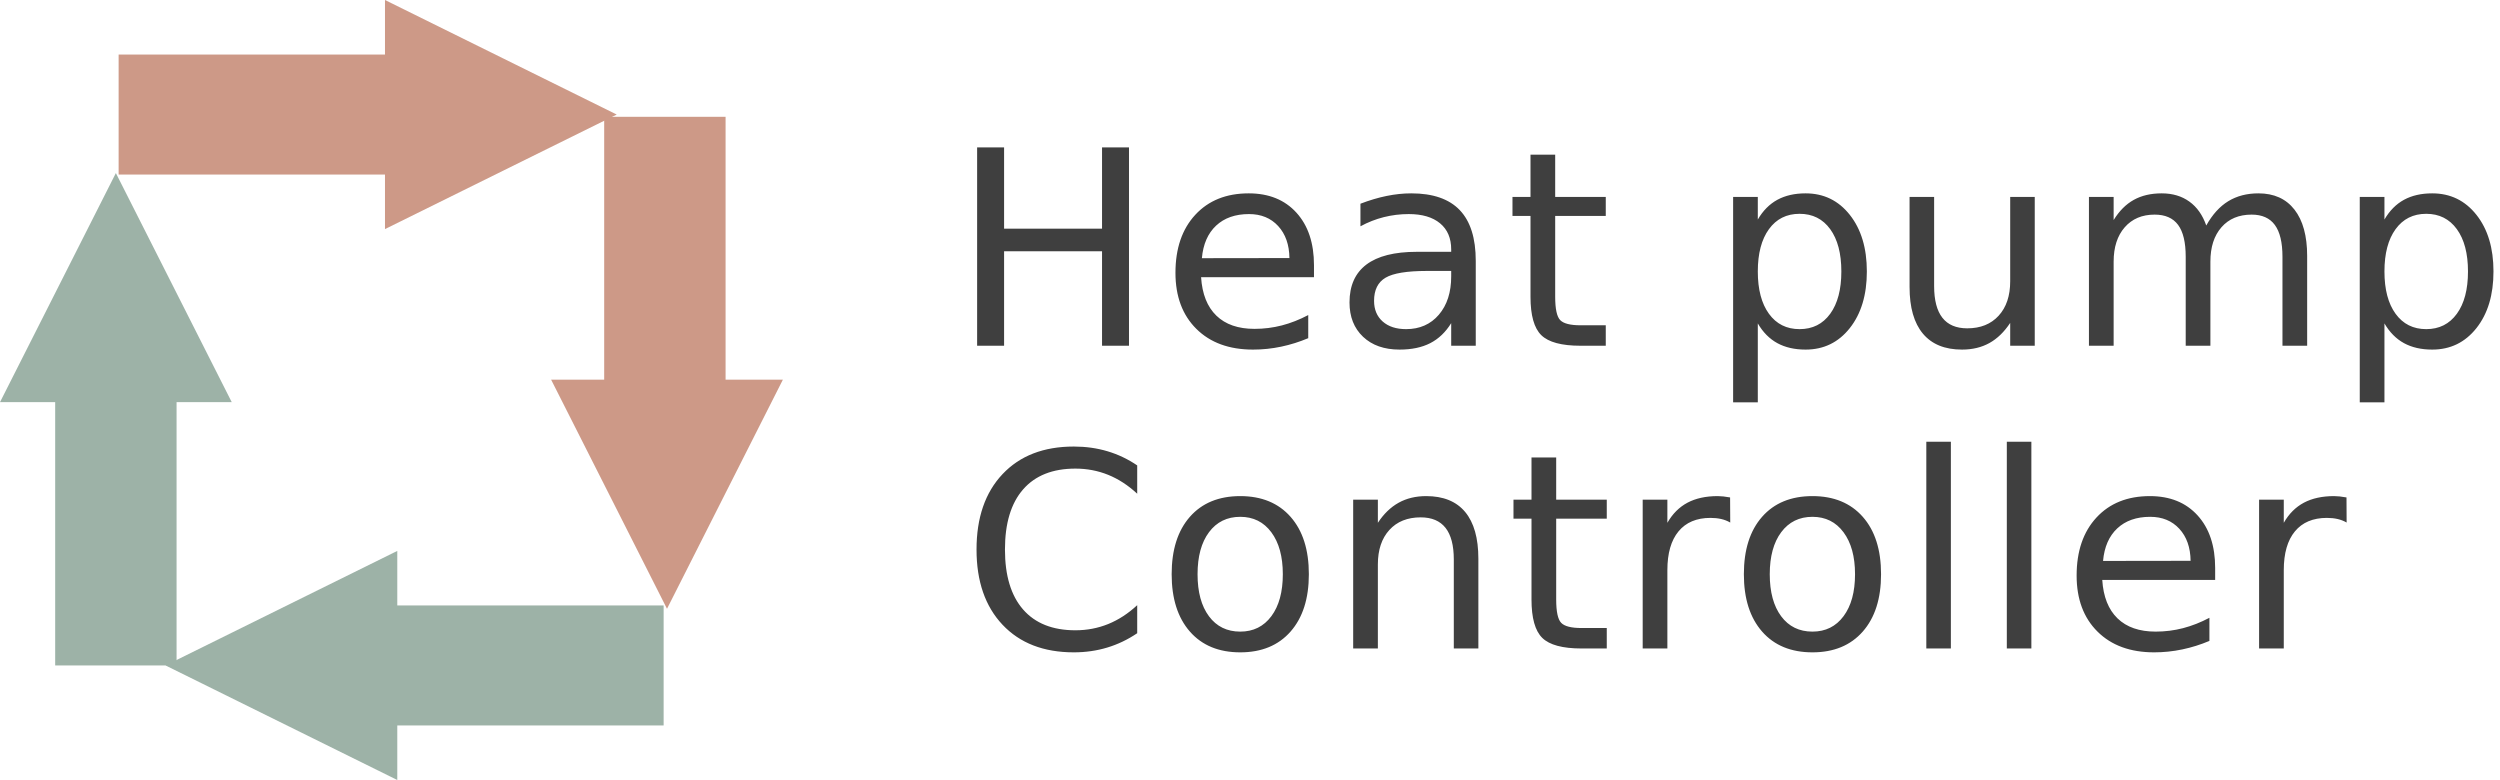
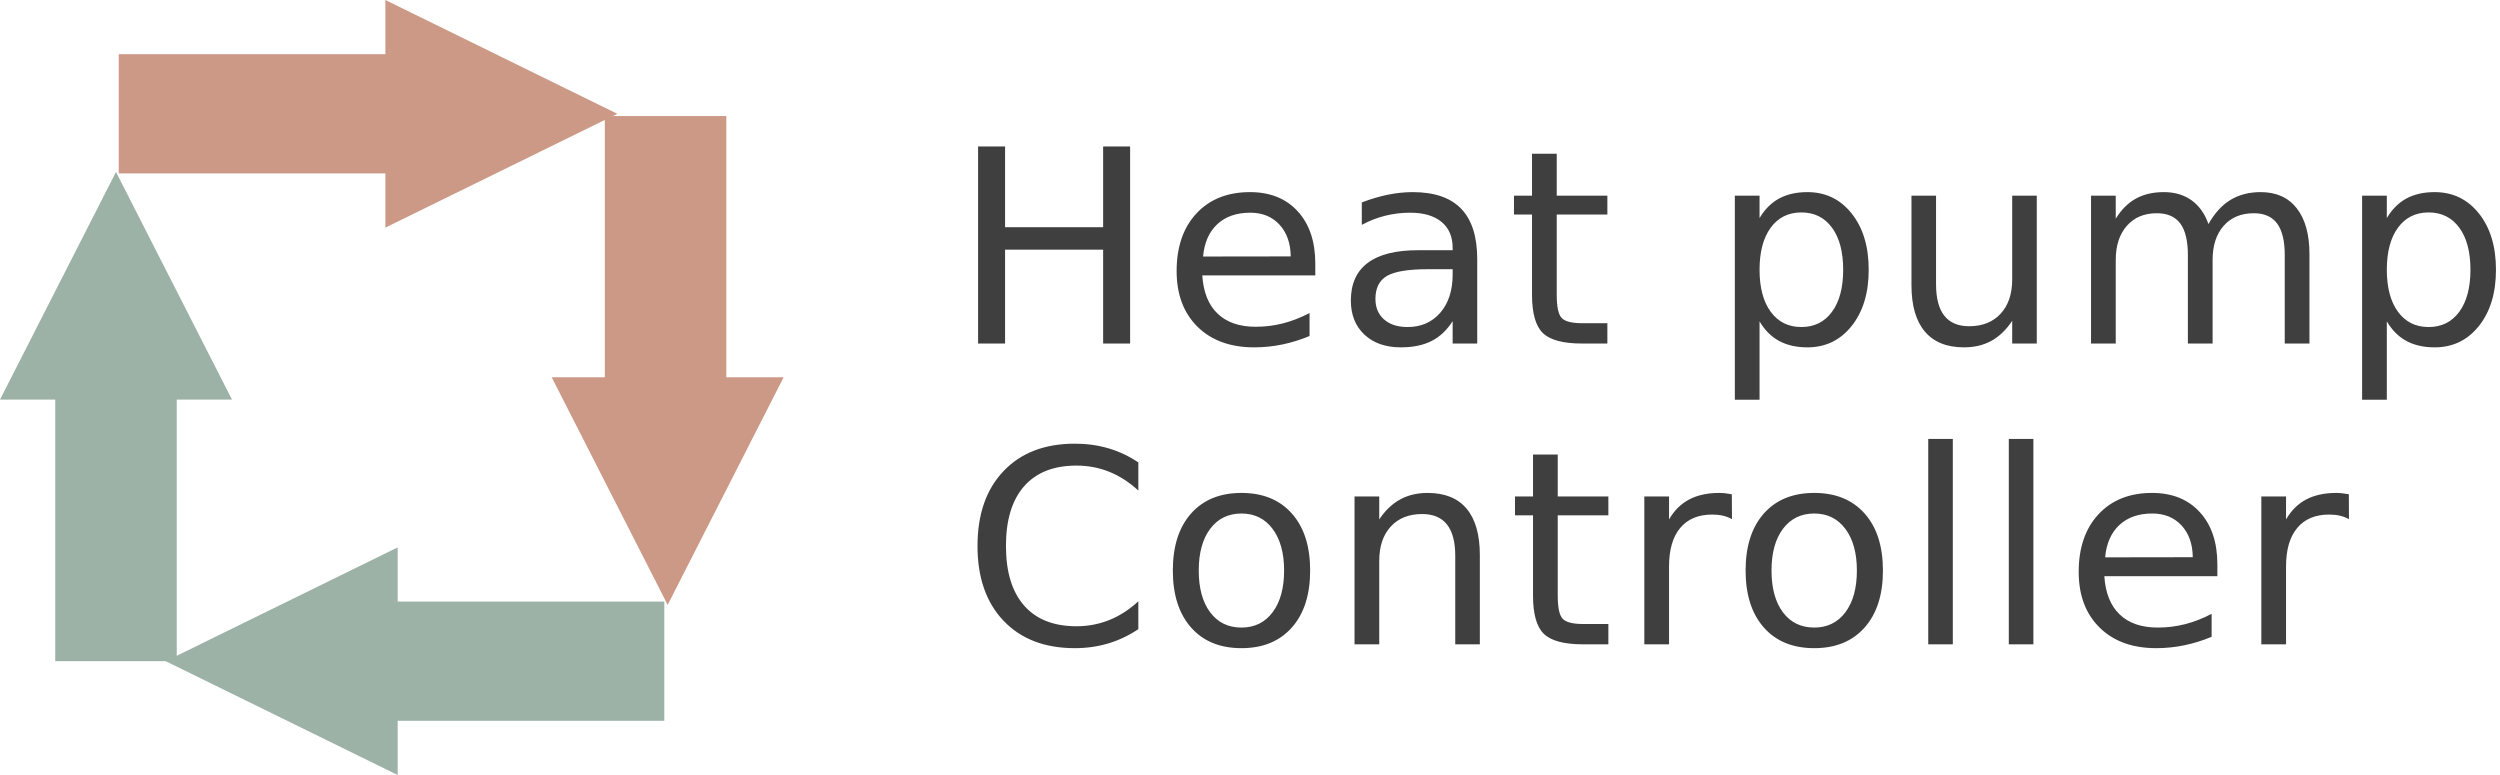
- <svg xmlns="http://www.w3.org/2000/svg" width="250px" height="78px" viewBox="0 0 250 78" version="1.1">
+ <svg xmlns="http://www.w3.org/2000/svg" width="200px" height="62px" viewBox="0 0 200 62" version="1.1">
  <defs />
  <g id="Page-1" stroke="none" stroke-width="1" fill="none" fill-rule="evenodd">
    <g id="logo-sm">
      <g id="logo-icon">
-         <rect id="Rectangle-11" fill="#CD9987" x="11.863" y="5.455" width="27.037" height="12" />
-         <path d="M61.673,11.455 L38.498,22.909 L38.498,0 L61.673,11.455 L61.673,11.455 Z" id="Triangle-1" fill="#CD9987" />
-         <rect id="Rectangle-11" fill="#9DB2A7" transform="translate(52.84451, 66.54546) scale(-1, 1) translate(-52.84451, -66.54546) " x="39.326" y="60.545" width="27.037" height="12" />
-         <path d="M16.553,66.545 L39.728,78 L39.728,55.091 L16.553,66.545 L16.553,66.545 Z" id="Triangle-1" fill="#9DB2A7" />
-         <path d="M72.558,11.68 L72.558,38.407 L60.419,38.407 L60.419,11.68 L72.558,11.68 L72.558,11.68 Z" id="Rectangle-11" fill="#CD9987" />
-         <path d="M66.7,60.878 L55.113,37.969 L78.287,37.969 L66.7,60.878 L66.7,60.878 Z" id="Triangle-1" fill="#CD9987" />
-         <path d="M5.518,39.818 L5.518,66.545 L17.657,66.545 L17.657,39.818 L5.518,39.818 L5.518,39.818 Z" id="Rectangle-11" fill="#9DB2A7" />
-         <path d="M11.587,17.307 L0,40.216 L23.175,40.216 L11.587,17.307 L11.587,17.307 Z" id="Triangle-1" fill="#9DB2A7" />
+         <rect id="Rectangle-11" fill="#CD9987" x="9.5" y="4.336" width="21.651" height="9.538" />
+         <path d="M49.387,9.105 L30.829,18.21 L30.829,0 L49.387,9.105 L49.387,9.105 Z" id="Triangle-1" fill="#CD9987" />
+         <rect id="Rectangle-11" fill="#9DB2A7" transform="translate(42.31771, 52.89511) scale(-1, 1) translate(-42.31771, -52.89511) " x="31.492" y="48.126" width="21.651" height="9.538" />
+         <path d="M13.256,52.895 L31.814,62 L31.814,43.79 L13.256,52.895 L13.256,52.895 Z" id="Triangle-1" fill="#9DB2A7" />
+         <path d="M58.105,9.284 L58.105,30.529 L48.384,30.529 L48.384,9.284 L58.105,9.284 L58.105,9.284 Z" id="Rectangle-11" fill="#CD9987" />
+         <path d="M53.413,48.39 L44.134,30.18 L62.692,30.18 L53.413,48.39 L53.413,48.39 Z" id="Triangle-1" fill="#CD9987" />
+         <path d="M4.419,31.65 L4.419,52.895 L14.14,52.895 L14.14,31.65 L4.419,31.65 L4.419,31.65 Z" id="Rectangle-11" fill="#9DB2A7" />
+         <path d="M9.279,13.757 L0,31.967 L18.558,31.967 L9.279,13.757 L9.279,13.757 Z" id="Triangle-1" fill="#9DB2A7" />
      </g>
-       <g id="logo-text" transform="translate(97.48457, 14.73837)" fill="#3F3F3F">
-         <path d="M0.228,0 L2.924,0 L2.924,8.131 L12.719,8.131 L12.719,0 L15.415,0 L15.415,19.836 L12.719,19.836 L12.719,10.389 L2.924,10.389 L2.924,19.836 L0.228,19.836 L0.228,0 Z M33.914,11.784 L33.914,12.98 L22.624,12.98 C22.731,14.663 23.24,15.945 24.152,16.826 C25.064,17.708 26.334,18.148 27.962,18.148 C28.905,18.148 29.819,18.033 30.705,17.803 C31.59,17.573 32.468,17.227 33.34,16.767 L33.34,19.078 C32.46,19.45 31.557,19.734 30.631,19.929 C29.706,20.124 28.767,20.221 27.815,20.221 C25.431,20.221 23.542,19.53 22.15,18.148 C20.758,16.767 20.061,14.898 20.061,12.542 C20.061,10.106 20.722,8.173 22.043,6.743 C23.364,5.312 25.146,4.597 27.388,4.597 C29.399,4.597 30.989,5.241 32.159,6.53 C33.329,7.819 33.914,9.57 33.914,11.784 L33.914,11.784 Z M31.459,11.067 C31.441,9.73 31.065,8.662 30.331,7.865 C29.597,7.068 28.625,6.669 27.415,6.669 C26.045,6.669 24.948,7.055 24.125,7.825 C23.302,8.596 22.828,9.681 22.704,11.08 L31.459,11.067 Z M45.193,12.356 C43.209,12.356 41.835,12.582 41.069,13.033 C40.304,13.485 39.922,14.256 39.922,15.345 C39.922,16.213 40.209,16.902 40.782,17.411 C41.356,17.92 42.137,18.175 43.125,18.175 C44.486,18.175 45.578,17.694 46.401,16.733 C47.224,15.772 47.635,14.495 47.635,12.901 L47.635,12.356 L45.193,12.356 Z M50.091,11.346 L50.091,19.836 L47.635,19.836 L47.635,17.577 C47.075,18.481 46.377,19.147 45.54,19.577 C44.704,20.006 43.681,20.221 42.471,20.221 C40.94,20.221 39.724,19.794 38.821,18.939 C37.918,18.084 37.466,16.939 37.466,15.505 C37.466,13.831 38.029,12.568 39.154,11.718 C40.28,10.868 41.959,10.443 44.192,10.443 L47.635,10.443 L47.635,10.203 C47.635,9.079 47.264,8.208 46.521,7.593 C45.778,6.977 44.735,6.669 43.392,6.669 C42.537,6.669 41.706,6.771 40.896,6.975 C40.086,7.179 39.308,7.484 38.56,7.892 L38.56,5.633 C39.459,5.288 40.331,5.029 41.176,4.856 C42.021,4.683 42.844,4.597 43.645,4.597 C45.807,4.597 47.422,5.155 48.49,6.271 C49.557,7.387 50.091,9.079 50.091,11.346 L50.091,11.346 Z M58.034,0.731 L58.034,4.956 L63.092,4.956 L63.092,6.855 L58.034,6.855 L58.034,14.933 C58.034,16.147 58.2,16.926 58.534,17.272 C58.868,17.617 59.546,17.79 60.569,17.79 L63.092,17.79 L63.092,19.836 L60.569,19.836 C58.674,19.836 57.366,19.484 56.646,18.779 C55.925,18.075 55.565,16.793 55.565,14.933 L55.565,6.855 L53.763,6.855 L53.763,4.956 L55.565,4.956 L55.565,0.731 L58.034,0.731 Z M78.296,17.604 L78.296,25.495 L75.827,25.495 L75.827,4.956 L78.296,4.956 L78.296,7.214 C78.812,6.328 79.464,5.671 80.251,5.241 C81.039,4.812 81.979,4.597 83.074,4.597 C84.889,4.597 86.364,5.314 87.498,6.749 C88.632,8.184 89.2,10.071 89.2,12.409 C89.2,14.747 88.632,16.634 87.498,18.069 C86.364,19.504 84.889,20.221 83.074,20.221 C81.979,20.221 81.039,20.006 80.251,19.577 C79.464,19.147 78.812,18.489 78.296,17.604 L78.296,17.604 Z M86.65,12.409 C86.65,10.611 86.279,9.2 85.536,8.177 C84.793,7.154 83.772,6.643 82.473,6.643 C81.174,6.643 80.153,7.154 79.41,8.177 C78.667,9.2 78.296,10.611 78.296,12.409 C78.296,14.207 78.667,15.617 79.41,16.64 C80.153,17.663 81.174,18.175 82.473,18.175 C83.772,18.175 84.793,17.663 85.536,16.64 C86.279,15.617 86.65,14.207 86.65,12.409 L86.65,12.409 Z M93.472,13.963 L93.472,4.956 L95.928,4.956 L95.928,13.87 C95.928,15.279 96.203,16.335 96.755,17.039 C97.307,17.743 98.134,18.095 99.237,18.095 C100.563,18.095 101.611,17.675 102.38,16.833 C103.15,15.992 103.535,14.845 103.535,13.392 L103.535,4.956 L105.99,4.956 L105.99,19.836 L103.535,19.836 L103.535,17.551 C102.939,18.454 102.247,19.125 101.459,19.563 C100.672,20.002 99.758,20.221 98.717,20.221 C97,20.221 95.696,19.69 94.807,18.627 C93.917,17.564 93.472,16.009 93.472,13.963 L93.472,13.963 Z M123.141,7.812 C123.755,6.714 124.489,5.903 125.343,5.381 C126.198,4.858 127.203,4.597 128.36,4.597 C129.917,4.597 131.118,5.139 131.963,6.224 C132.808,7.309 133.231,8.853 133.231,10.854 L133.231,19.836 L130.762,19.836 L130.762,10.934 C130.762,9.508 130.508,8.45 130.001,7.759 C129.494,7.068 128.72,6.723 127.679,6.723 C126.407,6.723 125.401,7.143 124.663,7.985 C123.924,8.826 123.555,9.973 123.555,11.426 L123.555,19.836 L121.086,19.836 L121.086,10.934 C121.086,9.499 120.833,8.439 120.325,7.752 C119.818,7.066 119.035,6.723 117.977,6.723 C116.722,6.723 115.726,7.146 114.987,7.991 C114.249,8.837 113.879,9.982 113.879,11.426 L113.879,19.836 L111.41,19.836 L111.41,4.956 L113.879,4.956 L113.879,7.267 C114.44,6.355 115.112,5.682 115.895,5.248 C116.678,4.814 117.607,4.597 118.684,4.597 C119.769,4.597 120.692,4.871 121.453,5.421 C122.214,5.97 122.777,6.767 123.141,7.812 L123.141,7.812 Z M140.96,17.604 L140.96,25.495 L138.491,25.495 L138.491,4.956 L140.96,4.956 L140.96,7.214 C141.476,6.328 142.127,5.671 142.915,5.241 C143.702,4.812 144.643,4.597 145.738,4.597 C147.553,4.597 149.027,5.314 150.162,6.749 C151.296,8.184 151.863,10.071 151.863,12.409 C151.863,14.747 151.296,16.634 150.162,18.069 C149.027,19.504 147.553,20.221 145.738,20.221 C144.643,20.221 143.702,20.006 142.915,19.577 C142.127,19.147 141.476,18.489 140.96,17.604 L140.96,17.604 Z M149.314,12.409 C149.314,10.611 148.943,9.2 148.2,8.177 C147.457,7.154 146.436,6.643 145.137,6.643 C143.838,6.643 142.817,7.154 142.074,8.177 C141.331,9.2 140.96,10.611 140.96,12.409 C140.96,14.207 141.331,15.617 142.074,16.64 C142.817,17.663 143.838,18.175 145.137,18.175 C146.436,18.175 147.457,17.663 148.2,16.64 C148.943,15.617 149.314,14.207 149.314,12.409 L149.314,12.409 Z" id="Heat-pump" />
-         <path d="M16.236,31.803 L16.236,34.633 C15.329,33.791 14.361,33.162 13.334,32.746 C12.306,32.33 11.214,32.122 10.057,32.122 C7.78,32.122 6.036,32.815 4.826,34.201 C3.616,35.587 3.011,37.591 3.011,40.213 C3.011,42.825 3.616,44.825 4.826,46.211 C6.036,47.597 7.78,48.29 10.057,48.29 C11.214,48.29 12.306,48.082 13.334,47.666 C14.361,47.25 15.329,46.621 16.236,45.779 L16.236,48.583 C15.293,49.22 14.295,49.699 13.24,50.017 C12.186,50.336 11.072,50.496 9.897,50.496 C6.881,50.496 4.506,49.577 2.771,47.739 C1.036,45.901 0.168,43.392 0.168,40.213 C0.168,37.024 1.036,34.511 2.771,32.673 C4.506,30.835 6.881,29.916 9.897,29.916 C11.089,29.916 12.213,30.073 13.267,30.388 C14.321,30.702 15.311,31.174 16.236,31.803 L16.236,31.803 Z M26.541,36.944 C25.224,36.944 24.183,37.456 23.418,38.479 C22.653,39.502 22.271,40.903 22.271,42.684 C22.271,44.464 22.651,45.866 23.412,46.889 C24.172,47.912 25.215,48.423 26.541,48.423 C27.849,48.423 28.886,47.909 29.651,46.882 C30.416,45.855 30.798,44.455 30.798,42.684 C30.798,40.921 30.416,39.524 29.651,38.492 C28.886,37.46 27.849,36.944 26.541,36.944 L26.541,36.944 Z M26.541,34.872 C28.676,34.872 30.354,35.563 31.573,36.944 C32.791,38.326 33.401,40.239 33.401,42.684 C33.401,45.119 32.791,47.03 31.573,48.417 C30.354,49.803 28.676,50.496 26.541,50.496 C24.397,50.496 22.718,49.803 21.503,48.417 C20.289,47.03 19.681,45.119 19.681,42.684 C19.681,40.239 20.289,38.326 21.503,36.944 C22.718,35.563 24.397,34.872 26.541,34.872 L26.541,34.872 Z M50.352,41.129 L50.352,50.11 L47.896,50.11 L47.896,41.209 C47.896,39.801 47.62,38.747 47.069,38.047 C46.517,37.347 45.69,36.997 44.586,36.997 C43.261,36.997 42.215,37.418 41.45,38.26 C40.685,39.101 40.302,40.248 40.302,41.701 L40.302,50.11 L37.833,50.11 L37.833,35.23 L40.302,35.23 L40.302,37.542 C40.89,36.648 41.581,35.979 42.378,35.536 C43.174,35.093 44.093,34.872 45.134,34.872 C46.851,34.872 48.15,35.401 49.031,36.459 C49.911,37.518 50.352,39.074 50.352,41.129 L50.352,41.129 Z M58.134,31.005 L58.134,35.23 L63.192,35.23 L63.192,37.13 L58.134,37.13 L58.134,45.208 C58.134,46.421 58.301,47.201 58.635,47.546 C58.968,47.892 59.647,48.064 60.67,48.064 L63.192,48.064 L63.192,50.11 L60.67,50.11 C58.775,50.11 57.467,49.758 56.746,49.054 C56.026,48.35 55.665,47.068 55.665,45.208 L55.665,37.13 L53.864,37.13 L53.864,35.23 L55.665,35.23 L55.665,31.005 L58.134,31.005 Z M75.539,37.516 C75.263,37.356 74.963,37.239 74.638,37.163 C74.313,37.088 73.955,37.051 73.564,37.051 C72.176,37.051 71.11,37.5 70.367,38.399 C69.624,39.298 69.253,40.589 69.253,42.272 L69.253,50.11 L66.784,50.11 L66.784,35.23 L69.253,35.23 L69.253,37.542 C69.769,36.639 70.441,35.968 71.268,35.529 C72.096,35.091 73.101,34.872 74.284,34.872 C74.453,34.872 74.64,34.883 74.845,34.905 C75.049,34.927 75.276,34.96 75.525,35.005 L75.539,37.516 Z M83.762,36.944 C82.445,36.944 81.404,37.456 80.639,38.479 C79.874,39.502 79.491,40.903 79.491,42.684 C79.491,44.464 79.871,45.866 80.632,46.889 C81.393,47.912 82.436,48.423 83.762,48.423 C85.069,48.423 86.106,47.909 86.871,46.882 C87.636,45.855 88.019,44.455 88.019,42.684 C88.019,40.921 87.636,39.524 86.871,38.492 C86.106,37.46 85.069,36.944 83.762,36.944 L83.762,36.944 Z M83.762,34.872 C85.897,34.872 87.574,35.563 88.793,36.944 C90.012,38.326 90.621,40.239 90.621,42.684 C90.621,45.119 90.012,47.03 88.793,48.417 C87.574,49.803 85.897,50.496 83.762,50.496 C81.617,50.496 79.938,49.803 78.724,48.417 C77.509,47.03 76.902,45.119 76.902,42.684 C76.902,40.239 77.509,38.326 78.724,36.944 C79.938,35.563 81.617,34.872 83.762,34.872 L83.762,34.872 Z M95.147,29.438 L97.603,29.438 L97.603,50.11 L95.147,50.11 L95.147,29.438 Z M103.197,29.438 L105.652,29.438 L105.652,50.11 L103.197,50.11 L103.197,29.438 Z M124.031,42.059 L124.031,43.255 L112.741,43.255 C112.847,44.938 113.357,46.22 114.269,47.101 C115.181,47.983 116.451,48.423 118.079,48.423 C119.022,48.423 119.936,48.308 120.821,48.078 C121.707,47.847 122.585,47.502 123.457,47.041 L123.457,49.353 C122.576,49.725 121.673,50.009 120.748,50.203 C119.823,50.398 118.884,50.496 117.932,50.496 C115.548,50.496 113.659,49.805 112.267,48.423 C110.874,47.041 110.178,45.173 110.178,42.817 C110.178,40.381 110.839,38.448 112.16,37.017 C113.481,35.587 115.263,34.872 117.505,34.872 C119.516,34.872 121.106,35.516 122.276,36.805 C123.446,38.093 124.031,39.845 124.031,42.059 L124.031,42.059 Z M121.575,41.342 C121.558,40.004 121.182,38.937 120.448,38.14 C119.714,37.343 118.742,36.944 117.532,36.944 C116.162,36.944 115.065,37.33 114.242,38.1 C113.419,38.871 112.945,39.956 112.821,41.355 L121.575,41.342 Z M137.178,37.516 C136.903,37.356 136.602,37.239 136.278,37.163 C135.953,37.088 135.595,37.051 135.203,37.051 C133.815,37.051 132.75,37.5 132.007,38.399 C131.264,39.298 130.893,40.589 130.893,42.272 L130.893,50.11 L128.424,50.11 L128.424,35.23 L130.893,35.23 L130.893,37.542 C131.409,36.639 132.08,35.968 132.908,35.529 C133.735,35.091 134.741,34.872 135.924,34.872 C136.093,34.872 136.28,34.883 136.484,34.905 C136.689,34.927 136.916,34.96 137.165,35.005 L137.178,37.516 Z" id="Controller" />
+       <g id="logo-text" transform="translate(78.06534, 11.71512)" fill="#3F3F3F">
+         <path d="M0.182,0 L2.341,0 L2.341,6.463 L10.186,6.463 L10.186,0 L12.344,0 L12.344,15.767 L10.186,15.767 L10.186,8.258 L2.341,8.258 L2.341,15.767 L0.182,15.767 L0.182,0 Z M27.158,9.367 L27.158,10.318 L18.117,10.318 C18.203,11.655 18.61,12.674 19.341,13.375 C20.071,14.075 21.088,14.426 22.392,14.426 C23.147,14.426 23.879,14.334 24.588,14.151 C25.297,13.968 26.001,13.693 26.699,13.327 L26.699,15.165 C25.994,15.461 25.27,15.686 24.529,15.841 C23.788,15.996 23.037,16.073 22.274,16.073 C20.365,16.073 18.853,15.524 17.738,14.426 C16.623,13.327 16.065,11.842 16.065,9.969 C16.065,8.033 16.594,6.496 17.652,5.359 C18.71,4.222 20.137,3.654 21.932,3.654 C23.543,3.654 24.816,4.166 25.753,5.19 C26.69,6.215 27.158,7.607 27.158,9.367 L27.158,9.367 Z M25.192,8.797 C25.178,7.734 24.877,6.885 24.289,6.252 C23.701,5.618 22.923,5.301 21.954,5.301 C20.857,5.301 19.978,5.608 19.319,6.22 C18.66,6.833 18.281,7.695 18.181,8.807 L25.192,8.797 Z M36.191,9.821 C34.602,9.821 33.501,10.001 32.888,10.36 C32.275,10.719 31.969,11.331 31.969,12.197 C31.969,12.887 32.199,13.435 32.658,13.84 C33.118,14.244 33.743,14.447 34.534,14.447 C35.624,14.447 36.499,14.065 37.158,13.301 C37.817,12.537 38.146,11.522 38.146,10.254 L38.146,9.821 L36.191,9.821 Z M40.113,9.019 L40.113,15.767 L38.146,15.767 L38.146,13.972 C37.697,14.69 37.138,15.219 36.468,15.561 C35.799,15.902 34.979,16.073 34.01,16.073 C32.785,16.073 31.811,15.733 31.087,15.054 C30.364,14.375 30.003,13.465 30.003,12.324 C30.003,10.993 30.453,9.99 31.355,9.314 C32.256,8.638 33.601,8.301 35.389,8.301 L38.146,8.301 L38.146,8.11 C38.146,7.216 37.849,6.525 37.254,6.035 C36.659,5.546 35.824,5.301 34.748,5.301 C34.064,5.301 33.398,5.382 32.749,5.544 C32.101,5.706 31.478,5.949 30.879,6.273 L30.879,4.478 C31.599,4.203 32.297,3.997 32.974,3.86 C33.651,3.723 34.31,3.654 34.951,3.654 C36.682,3.654 37.975,4.097 38.83,4.985 C39.685,5.872 40.113,7.216 40.113,9.019 L40.113,9.019 Z M46.473,0.581 L46.473,3.939 L50.524,3.939 L50.524,5.449 L46.473,5.449 L46.473,11.87 C46.473,12.835 46.607,13.454 46.874,13.729 C47.141,14.003 47.684,14.141 48.504,14.141 L50.524,14.141 L50.524,15.767 L48.504,15.767 C46.986,15.767 45.939,15.487 45.362,14.927 C44.785,14.368 44.496,13.348 44.496,11.87 L44.496,5.449 L43.053,5.449 L43.053,3.939 L44.496,3.939 L44.496,0.581 L46.473,0.581 Z M62.699,13.993 L62.699,20.266 L60.722,20.266 L60.722,3.939 L62.699,3.939 L62.699,5.734 C63.112,5.03 63.634,4.508 64.265,4.166 C64.895,3.825 65.649,3.654 66.525,3.654 C67.979,3.654 69.16,4.224 70.068,5.365 C70.976,6.505 71.431,8.005 71.431,9.864 C71.431,11.722 70.976,13.222 70.068,14.362 C69.16,15.503 67.979,16.073 66.525,16.073 C65.649,16.073 64.895,15.902 64.265,15.561 C63.634,15.219 63.112,14.697 62.699,13.993 L62.699,13.993 Z M69.389,9.864 C69.389,8.434 69.092,7.313 68.497,6.5 C67.902,5.687 67.085,5.28 66.044,5.28 C65.004,5.28 64.187,5.687 63.592,6.5 C62.997,7.313 62.699,8.434 62.699,9.864 C62.699,11.293 62.997,12.414 63.592,13.227 C64.187,14.04 65.004,14.447 66.044,14.447 C67.085,14.447 67.902,14.04 68.497,13.227 C69.092,12.414 69.389,11.293 69.389,9.864 L69.389,9.864 Z M74.852,11.099 L74.852,3.939 L76.818,3.939 L76.818,11.025 C76.818,12.145 77.039,12.984 77.481,13.544 C77.923,14.104 78.585,14.383 79.469,14.383 C80.531,14.383 81.369,14.049 81.986,13.38 C82.602,12.711 82.91,11.8 82.91,10.645 L82.91,3.939 L84.877,3.939 L84.877,15.767 L82.91,15.767 L82.91,13.95 C82.433,14.669 81.879,15.202 81.248,15.55 C80.618,15.899 79.886,16.073 79.052,16.073 C77.677,16.073 76.633,15.651 75.921,14.806 C75.208,13.961 74.852,12.725 74.852,11.099 L74.852,11.099 Z M98.611,6.21 C99.103,5.337 99.691,4.692 100.375,4.277 C101.059,3.862 101.864,3.654 102.79,3.654 C104.037,3.654 104.999,4.085 105.675,4.948 C106.352,5.81 106.691,7.037 106.691,8.628 L106.691,15.767 L104.714,15.767 L104.714,8.691 C104.714,7.558 104.511,6.716 104.104,6.167 C103.698,5.618 103.078,5.344 102.245,5.344 C101.226,5.344 100.421,5.678 99.83,6.347 C99.238,7.016 98.943,7.927 98.943,9.082 L98.943,15.767 L96.965,15.767 L96.965,8.691 C96.965,7.551 96.762,6.708 96.356,6.162 C95.95,5.616 95.323,5.344 94.475,5.344 C93.471,5.344 92.673,5.68 92.081,6.352 C91.49,7.024 91.194,7.934 91.194,9.082 L91.194,15.767 L89.217,15.767 L89.217,3.939 L91.194,3.939 L91.194,5.777 C91.643,5.051 92.181,4.516 92.808,4.171 C93.435,3.826 94.18,3.654 95.042,3.654 C95.911,3.654 96.65,3.872 97.259,4.309 C97.868,4.745 98.319,5.379 98.611,6.21 L98.611,6.21 Z M112.88,13.993 L112.88,20.266 L110.903,20.266 L110.903,3.939 L112.88,3.939 L112.88,5.734 C113.293,5.03 113.815,4.508 114.446,4.166 C115.076,3.825 115.83,3.654 116.706,3.654 C118.16,3.654 119.341,4.224 120.249,5.365 C121.157,6.505 121.612,8.005 121.612,9.864 C121.612,11.722 121.157,13.222 120.249,14.362 C119.341,15.503 118.16,16.073 116.706,16.073 C115.83,16.073 115.076,15.902 114.446,15.561 C113.815,15.219 113.293,14.697 112.88,13.993 L112.88,13.993 Z M119.57,9.864 C119.57,8.434 119.273,7.313 118.678,6.5 C118.083,5.687 117.265,5.28 116.225,5.28 C115.185,5.28 114.367,5.687 113.772,6.5 C113.178,7.313 112.88,8.434 112.88,9.864 C112.88,11.293 113.178,12.414 113.772,13.227 C114.367,14.04 115.185,14.447 116.225,14.447 C117.265,14.447 118.083,14.04 118.678,13.227 C119.273,12.414 119.57,11.293 119.57,9.864 L119.57,9.864 Z" id="Heat-pump" />
+         <path d="M13.002,25.279 L13.002,27.528 C12.275,26.86 11.501,26.36 10.678,26.029 C9.855,25.698 8.98,25.532 8.054,25.532 C6.23,25.532 4.833,26.083 3.865,27.185 C2.896,28.287 2.411,29.88 2.411,31.964 C2.411,34.041 2.896,35.63 3.865,36.732 C4.833,37.834 6.23,38.385 8.054,38.385 C8.98,38.385 9.855,38.219 10.678,37.888 C11.501,37.557 12.275,37.058 13.002,36.389 L13.002,38.617 C12.247,39.124 11.447,39.504 10.603,39.757 C9.759,40.011 8.866,40.138 7.926,40.138 C5.51,40.138 3.608,39.407 2.219,37.946 C0.829,36.485 0.135,34.491 0.135,31.964 C0.135,29.429 0.829,27.432 2.219,25.971 C3.608,24.51 5.51,23.779 7.926,23.779 C8.88,23.779 9.78,23.904 10.624,24.154 C11.468,24.404 12.261,24.779 13.002,25.279 L13.002,25.279 Z M21.254,29.366 C20.2,29.366 19.366,29.773 18.753,30.586 C18.141,31.399 17.834,32.513 17.834,33.928 C17.834,35.343 18.139,36.457 18.748,37.27 C19.357,38.084 20.192,38.49 21.254,38.49 C22.301,38.49 23.131,38.082 23.744,37.265 C24.357,36.449 24.663,35.336 24.663,33.928 C24.663,32.527 24.357,31.416 23.744,30.596 C23.131,29.776 22.301,29.366 21.254,29.366 L21.254,29.366 Z M21.254,27.719 C22.964,27.719 24.307,28.268 25.283,29.366 C26.259,30.464 26.747,31.985 26.747,33.928 C26.747,35.864 26.259,37.383 25.283,38.485 C24.307,39.587 22.964,40.138 21.254,40.138 C19.537,40.138 18.192,39.587 17.22,38.485 C16.247,37.383 15.761,35.864 15.761,33.928 C15.761,31.985 16.247,30.464 17.22,29.366 C18.192,28.268 19.537,27.719 21.254,27.719 L21.254,27.719 Z M40.322,32.692 L40.322,39.831 L38.355,39.831 L38.355,32.756 C38.355,31.636 38.134,30.799 37.692,30.242 C37.251,29.686 36.588,29.408 35.705,29.408 C34.643,29.408 33.806,29.743 33.193,30.411 C32.58,31.08 32.274,31.992 32.274,33.147 L32.274,39.831 L30.297,39.831 L30.297,28.004 L32.274,28.004 L32.274,29.841 C32.744,29.13 33.298,28.599 33.936,28.247 C34.574,27.895 35.309,27.719 36.143,27.719 C37.518,27.719 38.558,28.139 39.264,28.98 C39.969,29.822 40.322,31.059 40.322,32.692 L40.322,32.692 Z M46.554,24.645 L46.554,28.004 L50.604,28.004 L50.604,29.514 L46.554,29.514 L46.554,35.935 C46.554,36.899 46.687,37.519 46.954,37.793 C47.222,38.068 47.765,38.205 48.584,38.205 L50.604,38.205 L50.604,39.831 L48.584,39.831 C47.067,39.831 46.019,39.552 45.442,38.992 C44.865,38.432 44.576,37.413 44.576,35.935 L44.576,29.514 L43.134,29.514 L43.134,28.004 L44.576,28.004 L44.576,24.645 L46.554,24.645 Z M60.491,29.82 C60.27,29.693 60.03,29.6 59.77,29.54 C59.51,29.48 59.223,29.45 58.91,29.45 C57.798,29.45 56.945,29.808 56.35,30.522 C55.755,31.237 55.458,32.263 55.458,33.601 L55.458,39.831 L53.48,39.831 L53.48,28.004 L55.458,28.004 L55.458,29.841 C55.871,29.123 56.409,28.59 57.071,28.241 C57.734,27.893 58.539,27.719 59.487,27.719 C59.622,27.719 59.772,27.727 59.935,27.745 C60.099,27.763 60.281,27.789 60.481,27.824 L60.491,29.82 Z M67.076,29.366 C66.022,29.366 65.188,29.773 64.575,30.586 C63.962,31.399 63.656,32.513 63.656,33.928 C63.656,35.343 63.961,36.457 64.57,37.27 C65.179,38.084 66.014,38.49 67.076,38.49 C68.123,38.49 68.953,38.082 69.566,37.265 C70.179,36.449 70.485,35.336 70.485,33.928 C70.485,32.527 70.179,31.416 69.566,30.596 C68.953,29.776 68.123,29.366 67.076,29.366 L67.076,29.366 Z M67.076,27.719 C68.786,27.719 70.129,28.268 71.105,29.366 C72.081,30.464 72.569,31.985 72.569,33.928 C72.569,35.864 72.081,37.383 71.105,38.485 C70.129,39.587 68.786,40.138 67.076,40.138 C65.359,40.138 64.014,39.587 63.042,38.485 C62.069,37.383 61.583,35.864 61.583,33.928 C61.583,31.985 62.069,30.464 63.042,29.366 C64.014,28.268 65.359,27.719 67.076,27.719 L67.076,27.719 Z M76.194,23.399 L78.16,23.399 L78.16,39.831 L76.194,39.831 L76.194,23.399 Z M82.639,23.399 L84.606,23.399 L84.606,39.831 L82.639,39.831 L82.639,23.399 Z M99.324,33.432 L99.324,34.382 L90.282,34.382 C90.368,35.72 90.776,36.739 91.506,37.439 C92.236,38.14 93.253,38.49 94.557,38.49 C95.312,38.49 96.044,38.399 96.753,38.216 C97.462,38.033 98.166,37.758 98.864,37.392 L98.864,39.229 C98.159,39.525 97.436,39.75 96.695,39.905 C95.954,40.06 95.202,40.138 94.44,40.138 C92.53,40.138 91.018,39.589 89.903,38.49 C88.788,37.392 88.23,35.906 88.23,34.034 C88.23,32.098 88.759,30.561 89.817,29.424 C90.875,28.287 92.302,27.719 94.098,27.719 C95.708,27.719 96.981,28.231 97.918,29.255 C98.855,30.279 99.324,31.672 99.324,33.432 L99.324,33.432 Z M97.357,32.861 C97.343,31.798 97.042,30.95 96.454,30.316 C95.866,29.683 95.088,29.366 94.119,29.366 C93.022,29.366 92.144,29.672 91.485,30.285 C90.826,30.897 90.446,31.76 90.346,32.872 L97.357,32.861 Z M109.852,29.82 C109.631,29.693 109.391,29.6 109.131,29.54 C108.871,29.48 108.584,29.45 108.27,29.45 C107.159,29.45 106.306,29.808 105.711,30.522 C105.116,31.237 104.818,32.263 104.818,33.601 L104.818,39.831 L102.841,39.831 L102.841,28.004 L104.818,28.004 L104.818,29.841 C105.232,29.123 105.77,28.59 106.432,28.241 C107.095,27.893 107.9,27.719 108.847,27.719 C108.983,27.719 109.132,27.727 109.296,27.745 C109.46,27.763 109.642,27.789 109.841,27.824 L109.852,29.82 Z" id="Controller" />
      </g>
    </g>
  </g>
</svg>
